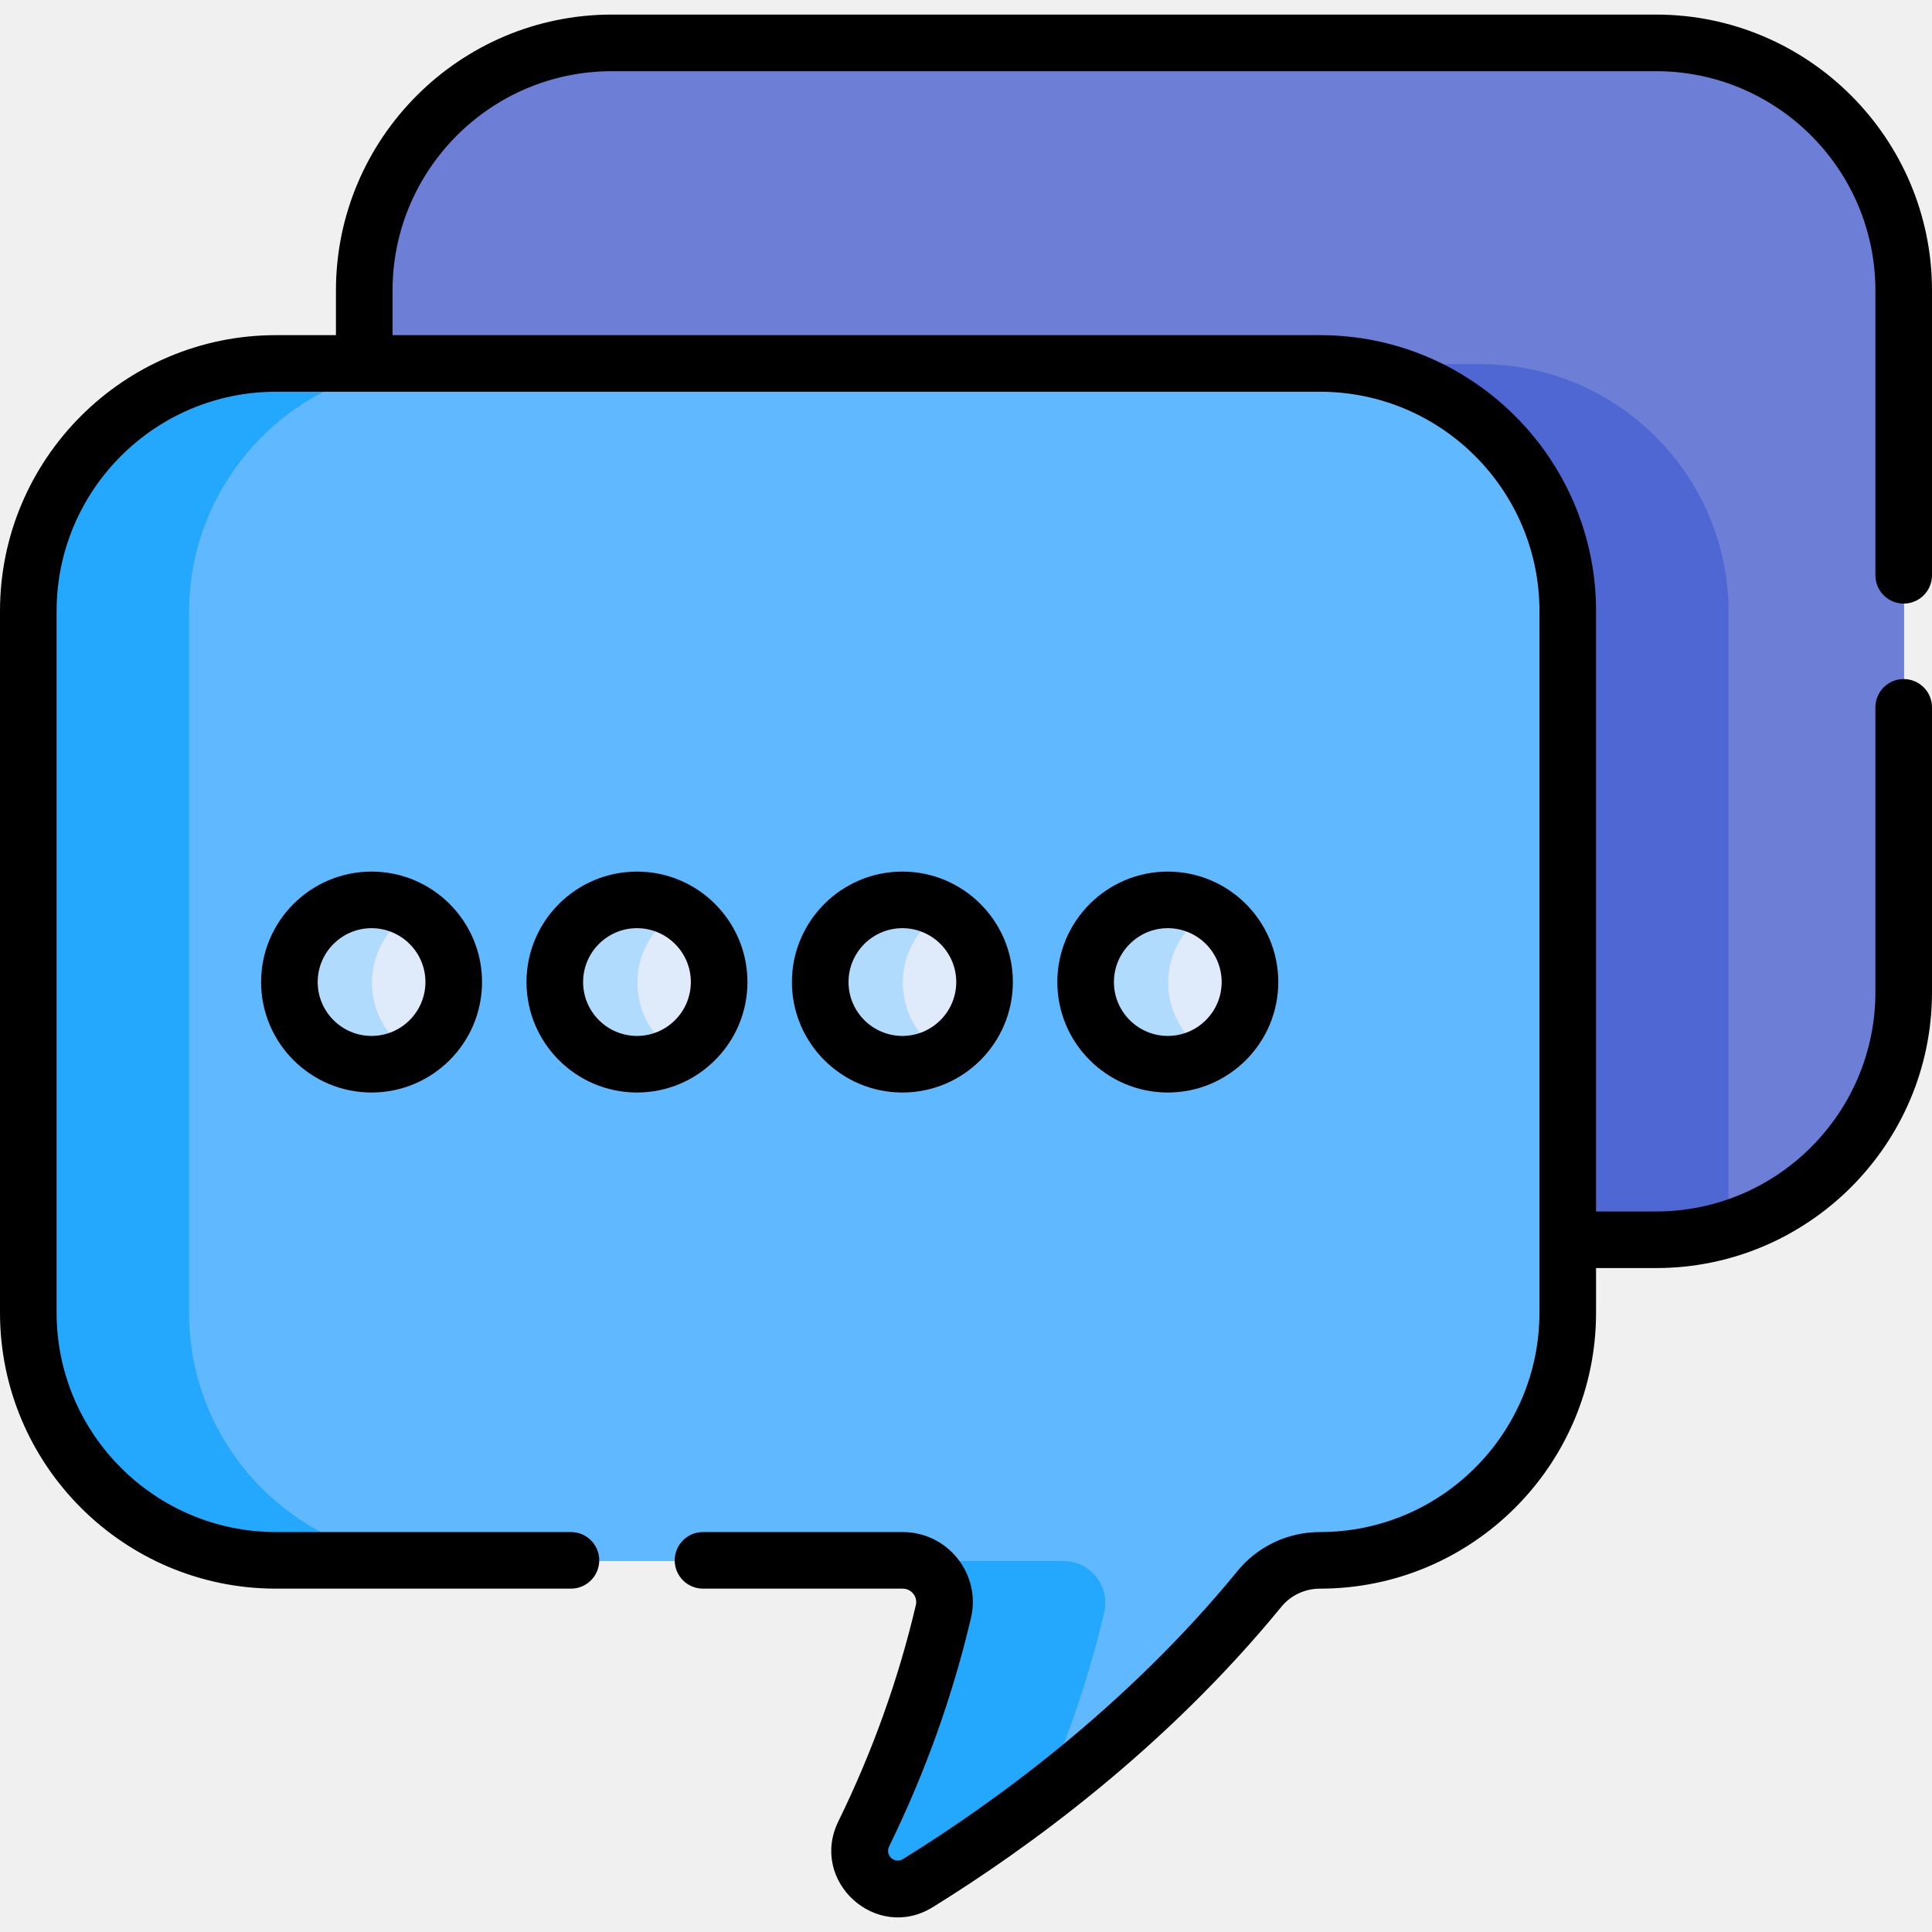
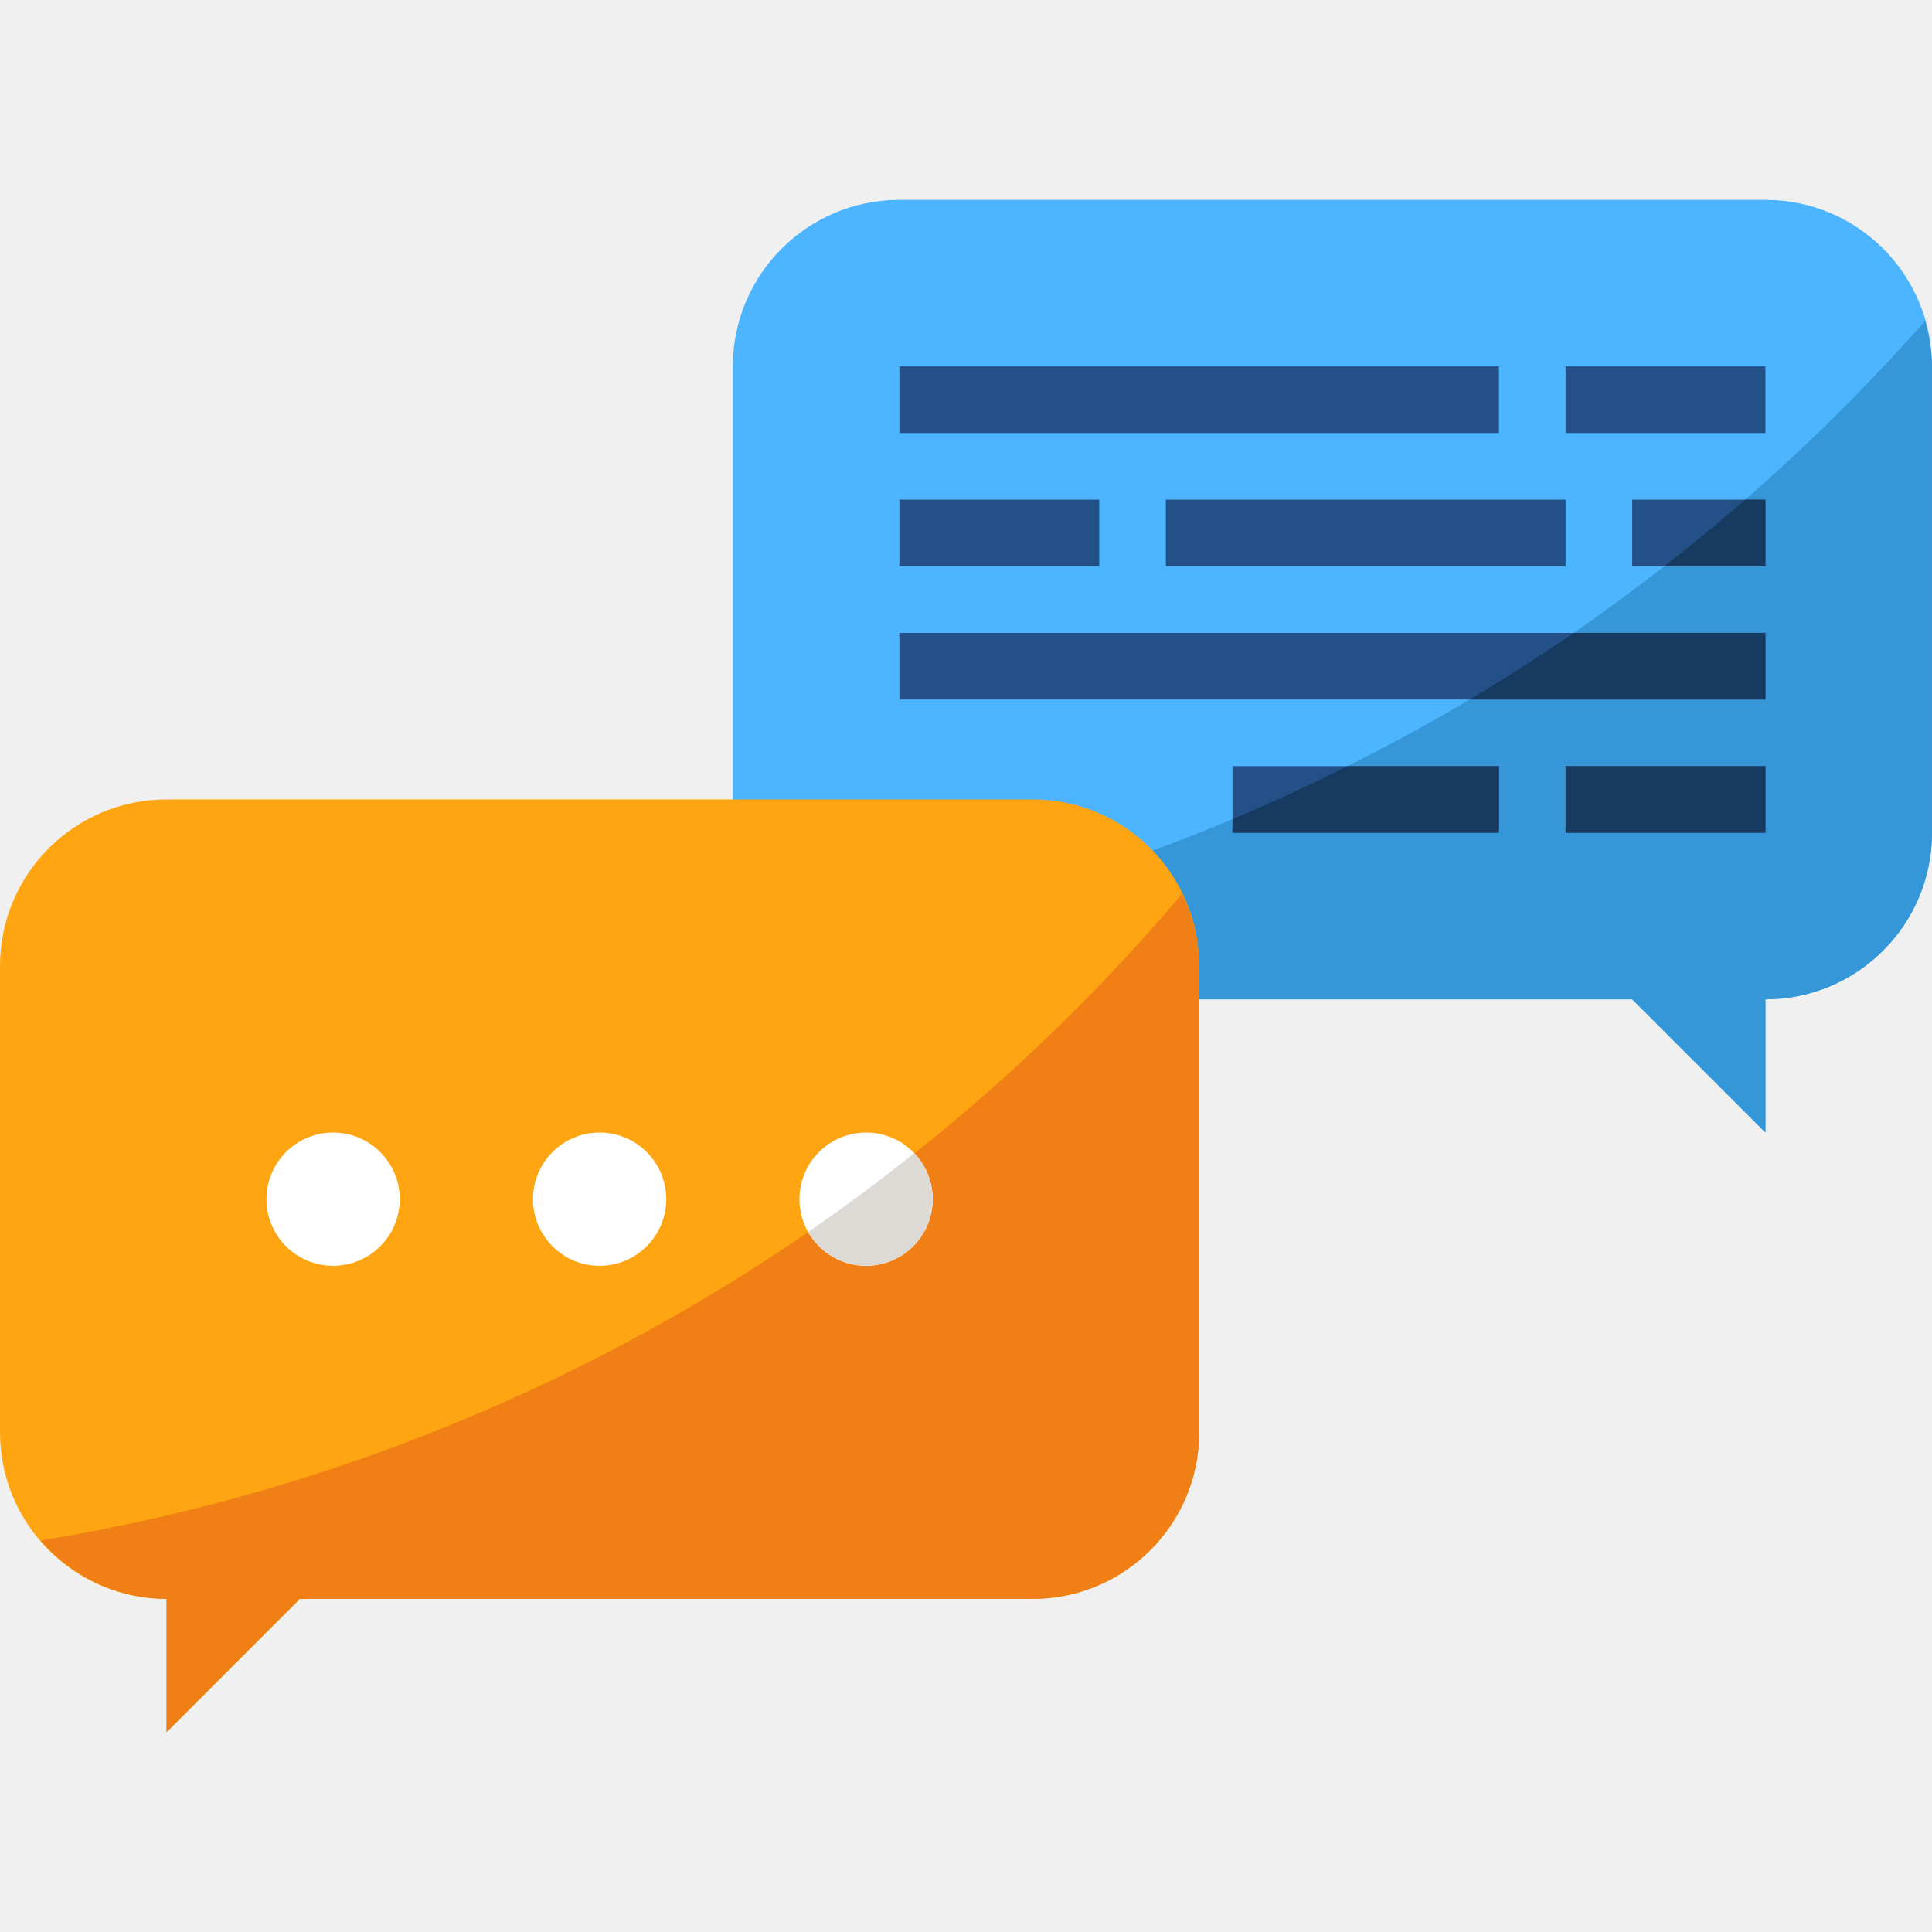
- <svg xmlns="http://www.w3.org/2000/svg" id="Capa_1" enable-background="new 0 0 512 512" height="512" viewBox="0 0 512 512" width="512">
-   <path d="m438.983 11.549h-276.72c-36.094 0-65.625 29.531-65.625 65.625v22.33h250.317c36.094 0 65.625 29.531 65.625 65.625v163.609h26.404c36.094 0 65.625-29.531 65.625-65.625v-185.939c0-36.094-29.532-65.625-65.626-65.625z" fill="#6c7ed6" />
-   <path d="m392.454 96.504h-276.72c-6.636 0-13.047 1.006-19.096 2.86v.14h250.317c36.094 0 65.625 29.531 65.625 65.625v163.609h26.404c6.636 0 13.047-1.006 19.096-2.86v-163.748c0-36.094-29.532-65.626-65.626-65.626z" fill="#4f67d2" />
-   <path d="m349.954 96.504h-276.72c-36.094 0-65.625 29.531-65.625 65.625v185.939c0 36.094 29.531 65.625 65.625 65.625h166.083c7.12 0 12.435 6.626 10.807 13.557-4.404 18.751-11.144 38.581-21.107 58.908-4.474 9.129 5.704 18.41 14.349 13.06 24.997-15.47 60.562-41.362 90.512-77.964 3.937-4.811 9.858-7.561 16.075-7.561 36.094 0 65.625-29.531 65.625-65.625v-185.938c.002-36.094-29.53-65.626-65.624-65.626z" fill="#60b8fe" />
-   <path d="m292.624 427.25c1.628-6.932-3.687-13.557-10.807-13.557h-42.5c7.12 0 12.435 6.625 10.807 13.557-4.404 18.751-11.144 38.581-21.107 58.908-4.474 9.129 5.704 18.41 14.349 13.06 9.591-5.936 20.74-13.411 32.527-22.431 7.603-17.049 13.007-33.679 16.731-49.537z" fill="#23a8fe" />
-   <path d="m50.109 348.068v-185.938c0-36.094 29.531-65.625 65.625-65.625h-42.5c-36.094 0-65.625 29.531-65.625 65.625v185.938c0 36.094 29.531 65.625 65.625 65.625h42.5c-36.094 0-65.625-29.531-65.625-65.625z" fill="#23a8fe" />
-   <g fill="#dfebfa">
-     <circle cx="98.577" cy="260.439" r="21.777" />
-     <circle cx="168.914" cy="260.439" r="21.777" />
-     <circle cx="239.251" cy="260.439" r="21.777" />
-     <circle cx="309.588" cy="260.439" r="21.777" />
+ <svg xmlns="http://www.w3.org/2000/svg" version="1.1" id="Capa_1" x="0px" y="0px" viewBox="0 0 512 512" style="enable-background:new 0 0 512 512;" xml:space="preserve">
+   <path style="fill:#4DB5FF;" d="M467.862,52.966H238.345c-24.373,0-44.138,19.765-44.138,44.138V220.69  c0,24.373,19.765,44.138,44.138,44.138h194.207l35.31,35.31v-35.31l0,0c24.373,0,44.138-19.765,44.138-44.138V97.103  C512,72.73,492.235,52.966,467.862,52.966z" />
+   <path style="fill:#3596D8;" d="M462.504,132.414h5.358v17.655h-26.801c-7.839,6.1-15.828,12.014-24.029,17.655h50.829v17.655  h-78.407c-10.54,6.276-21.327,12.156-32.362,17.655h40.148v17.655h-70.621v-3.584c-38.63,16.172-79.139,27.418-120.576,33.474  c8.298,9.066,20.012,14.23,32.3,14.248h194.207l35.31,35.31v-35.31c24.373,0,44.138-19.765,44.138-44.138V97.103  c-0.062-4.078-0.689-8.121-1.871-12.023C495.316,101.897,479.409,117.707,462.504,132.414z M467.862,220.69h-52.966v-17.655h52.966  V220.69z" />
+   <g>
+     <rect x="238.345" y="167.724" style="fill:#235087;" width="229.517" height="17.655" />
+     <rect x="326.621" y="203.034" style="fill:#235087;" width="70.621" height="17.655" />
+     <rect x="414.897" y="203.034" style="fill:#235087;" width="52.966" height="17.655" />
+     <rect x="432.552" y="132.414" style="fill:#235087;" width="35.31" height="17.655" />
+     <rect x="238.345" y="97.103" style="fill:#235087;" width="158.897" height="17.655" />
+     <rect x="414.897" y="97.103" style="fill:#235087;" width="52.966" height="17.655" />
+     <rect x="238.345" y="132.414" style="fill:#235087;" width="52.966" height="17.655" />
+     <rect x="308.966" y="132.414" style="fill:#235087;" width="105.931" height="17.655" />
  </g>
-   <path d="m98.577 260.439c0-8.059 4.381-15.091 10.888-18.856-3.204-1.854-6.92-2.921-10.888-2.921-12.027 0-21.777 9.75-21.777 21.777s9.75 21.777 21.777 21.777c3.968 0 7.685-1.066 10.888-2.92-6.507-3.767-10.888-10.798-10.888-18.857z" fill="#b1dbfc" />
-   <path d="m168.914 260.439c0-8.059 4.381-15.091 10.888-18.856-3.204-1.854-6.92-2.921-10.888-2.921-12.027 0-21.777 9.75-21.777 21.777s9.75 21.777 21.777 21.777c3.968 0 7.685-1.066 10.888-2.92-6.507-3.767-10.888-10.798-10.888-18.857z" fill="#b1dbfc" />
-   <path d="m239.251 260.439c0-8.059 4.381-15.091 10.888-18.856-3.204-1.854-6.921-2.921-10.888-2.921-12.027 0-21.777 9.75-21.777 21.777s9.75 21.777 21.777 21.777c3.968 0 7.685-1.066 10.888-2.92-6.507-3.767-10.888-10.798-10.888-18.857z" fill="#b1dbfc" />
-   <path d="m309.588 260.439c0-8.059 4.381-15.091 10.888-18.856-3.204-1.854-6.921-2.921-10.888-2.921-12.027 0-21.777 9.75-21.777 21.777s9.75 21.777 21.777 21.777c3.968 0 7.685-1.066 10.888-2.92-6.507-3.767-10.888-10.798-10.888-18.857z" fill="#b1dbfc" />
-   <path d="m69.191 260.253c0 16.144 13.134 29.277 29.276 29.277 16.144 0 29.277-13.133 29.277-29.277 0-16.143-13.134-29.276-29.277-29.276-16.142 0-29.276 13.133-29.276 29.276zm43.554 0c0 7.872-6.405 14.277-14.277 14.277s-14.276-6.405-14.276-14.277 6.404-14.276 14.276-14.276 14.277 6.404 14.277 14.276z" />
-   <path d="m198.082 260.253c0-16.143-13.134-29.276-29.277-29.276s-29.276 13.133-29.276 29.276c0 16.144 13.134 29.277 29.276 29.277 16.143 0 29.277-13.133 29.277-29.277zm-43.554 0c0-7.872 6.404-14.276 14.276-14.276s14.277 6.404 14.277 14.276-6.405 14.277-14.277 14.277-14.276-6.405-14.276-14.277z" />
-   <path d="m268.419 260.253c0-16.143-13.134-29.276-29.277-29.276s-29.276 13.133-29.276 29.276c0 16.144 13.134 29.277 29.276 29.277 16.143 0 29.277-13.133 29.277-29.277zm-43.554 0c0-7.872 6.404-14.276 14.276-14.276s14.277 6.404 14.277 14.276-6.405 14.277-14.277 14.277-14.276-6.405-14.276-14.277z" />
-   <path d="m338.756 260.253c0-16.143-13.134-29.276-29.277-29.276s-29.276 13.133-29.276 29.276c0 16.144 13.134 29.277 29.276 29.277 16.143 0 29.277-13.133 29.277-29.277zm-43.554 0c0-7.872 6.404-14.276 14.276-14.276s14.277 6.404 14.277 14.276-6.405 14.277-14.277 14.277-14.276-6.405-14.276-14.277z" />
-   <path d="m438.874 3.863h-276.72c-40.321 0-73.126 32.804-73.126 73.125v11.83h-15.903c-40.321.001-73.125 32.805-73.125 73.126v185.938c0 40.322 32.804 73.125 73.125 73.125h78.18c4.143 0 7.5-3.358 7.5-7.5s-3.357-7.5-7.5-7.5h-78.18c-32.05 0-58.125-26.075-58.125-58.125v-185.938c0-32.05 26.075-58.125 58.125-58.125h276.721c32.05 0 58.125 26.075 58.125 58.125v185.938c0 32.05-26.075 58.125-58.125 58.125-8.543 0-16.518 3.758-21.881 10.312-29.417 35.95-64.447 61.355-88.653 76.336-2.257 1.393-4.855-.96-3.669-3.382 9.512-19.408 16.805-39.761 21.675-60.494 2.728-11.618-6.129-22.772-18.109-22.772h-52.903c-4.143 0-7.5 3.358-7.5 7.5s3.357 7.5 7.5 7.5h52.903c2.301 0 4.027 2.128 3.506 4.342-4.612 19.638-11.523 38.924-20.541 57.323-7.776 15.872 10.025 32.025 25.032 22.738 25.178-15.583 61.642-42.04 92.368-79.591 2.503-3.058 6.247-4.812 10.272-4.812 40.321 0 73.125-32.804 73.125-73.125v-11.83h15.903c40.322 0 73.126-32.804 73.126-73.125v-75.469c0-4.142-3.357-7.5-7.5-7.5s-7.5 3.358-7.5 7.5v75.469c0 32.05-26.075 58.125-58.126 58.125h-15.903v-159.108c0-40.321-32.804-73.125-73.125-73.125h-245.818v-11.83c0-32.05 26.075-58.125 58.126-58.125h276.72c32.051 0 58.126 26.075 58.126 58.125v75.469c0 4.142 3.357 7.5 7.5 7.5s7.5-3.358 7.5-7.5v-75.469c0-40.322-32.804-73.126-73.126-73.126z" />
+   <path style="fill:#FFA511;" d="M44.138,211.862h229.517c24.373,0,44.138,19.765,44.138,44.138v123.586  c0,24.373-19.765,44.138-44.138,44.138H79.448l-35.31,35.31v-35.31l0,0C19.765,423.724,0,403.959,0,379.586V256  C0,231.627,19.765,211.862,44.138,211.862z" />
+   <path style="fill:#F08015;" d="M10.823,408.241c8.298,9.79,20.48,15.448,33.315,15.484v35.31l35.31-35.31h194.207  c24.373,0,44.138-19.765,44.138-44.138V256c-0.035-6.638-1.589-13.188-4.537-19.138C236.05,328.157,128.812,388.917,10.823,408.241z  " />
+   <g>
+     <circle style="fill:#FFFFFF;" cx="229.517" cy="317.793" r="17.655" />
+     <circle style="fill:#FFFFFF;" cx="88.276" cy="317.793" r="17.655" />
+     <circle style="fill:#FFFFFF;" cx="158.897" cy="317.793" r="17.655" />
+   </g>
+   <path style="fill:#DDD9D4;" d="M214.228,326.462c4.776,8.466,15.519,11.449,23.985,6.674s11.449-15.519,6.674-23.985  c-0.724-1.28-1.598-2.454-2.613-3.513C233.163,312.876,223.832,319.85,214.228,326.462z" />
+   <g>
+     <path style="fill:#173A60;" d="M467.862,185.379v-17.655h-50.829c-8.987,6.179-18.176,12.067-27.577,17.655H467.862z" />
+     <path style="fill:#173A60;" d="M326.621,220.69h70.621v-17.655h-40.148c-9.984,4.996-20.118,9.71-30.473,14.071V220.69z" />
+     <rect x="414.897" y="203.034" style="fill:#173A60;" width="52.966" height="17.655" />
+     <path style="fill:#173A60;" d="M467.862,150.069v-17.655h-5.358c-6.983,6.073-14.133,11.961-21.442,17.655H467.862z" />
+   </g>
+   <g>
+ </g>
+   <g>
+ </g>
+   <g>
+ </g>
+   <g>
+ </g>
+   <g>
+ </g>
+   <g>
+ </g>
+   <g>
+ </g>
+   <g>
+ </g>
+   <g>
+ </g>
+   <g>
+ </g>
+   <g>
+ </g>
+   <g>
+ </g>
+   <g>
+ </g>
+   <g>
+ </g>
+   <g>
+ </g>
</svg>
